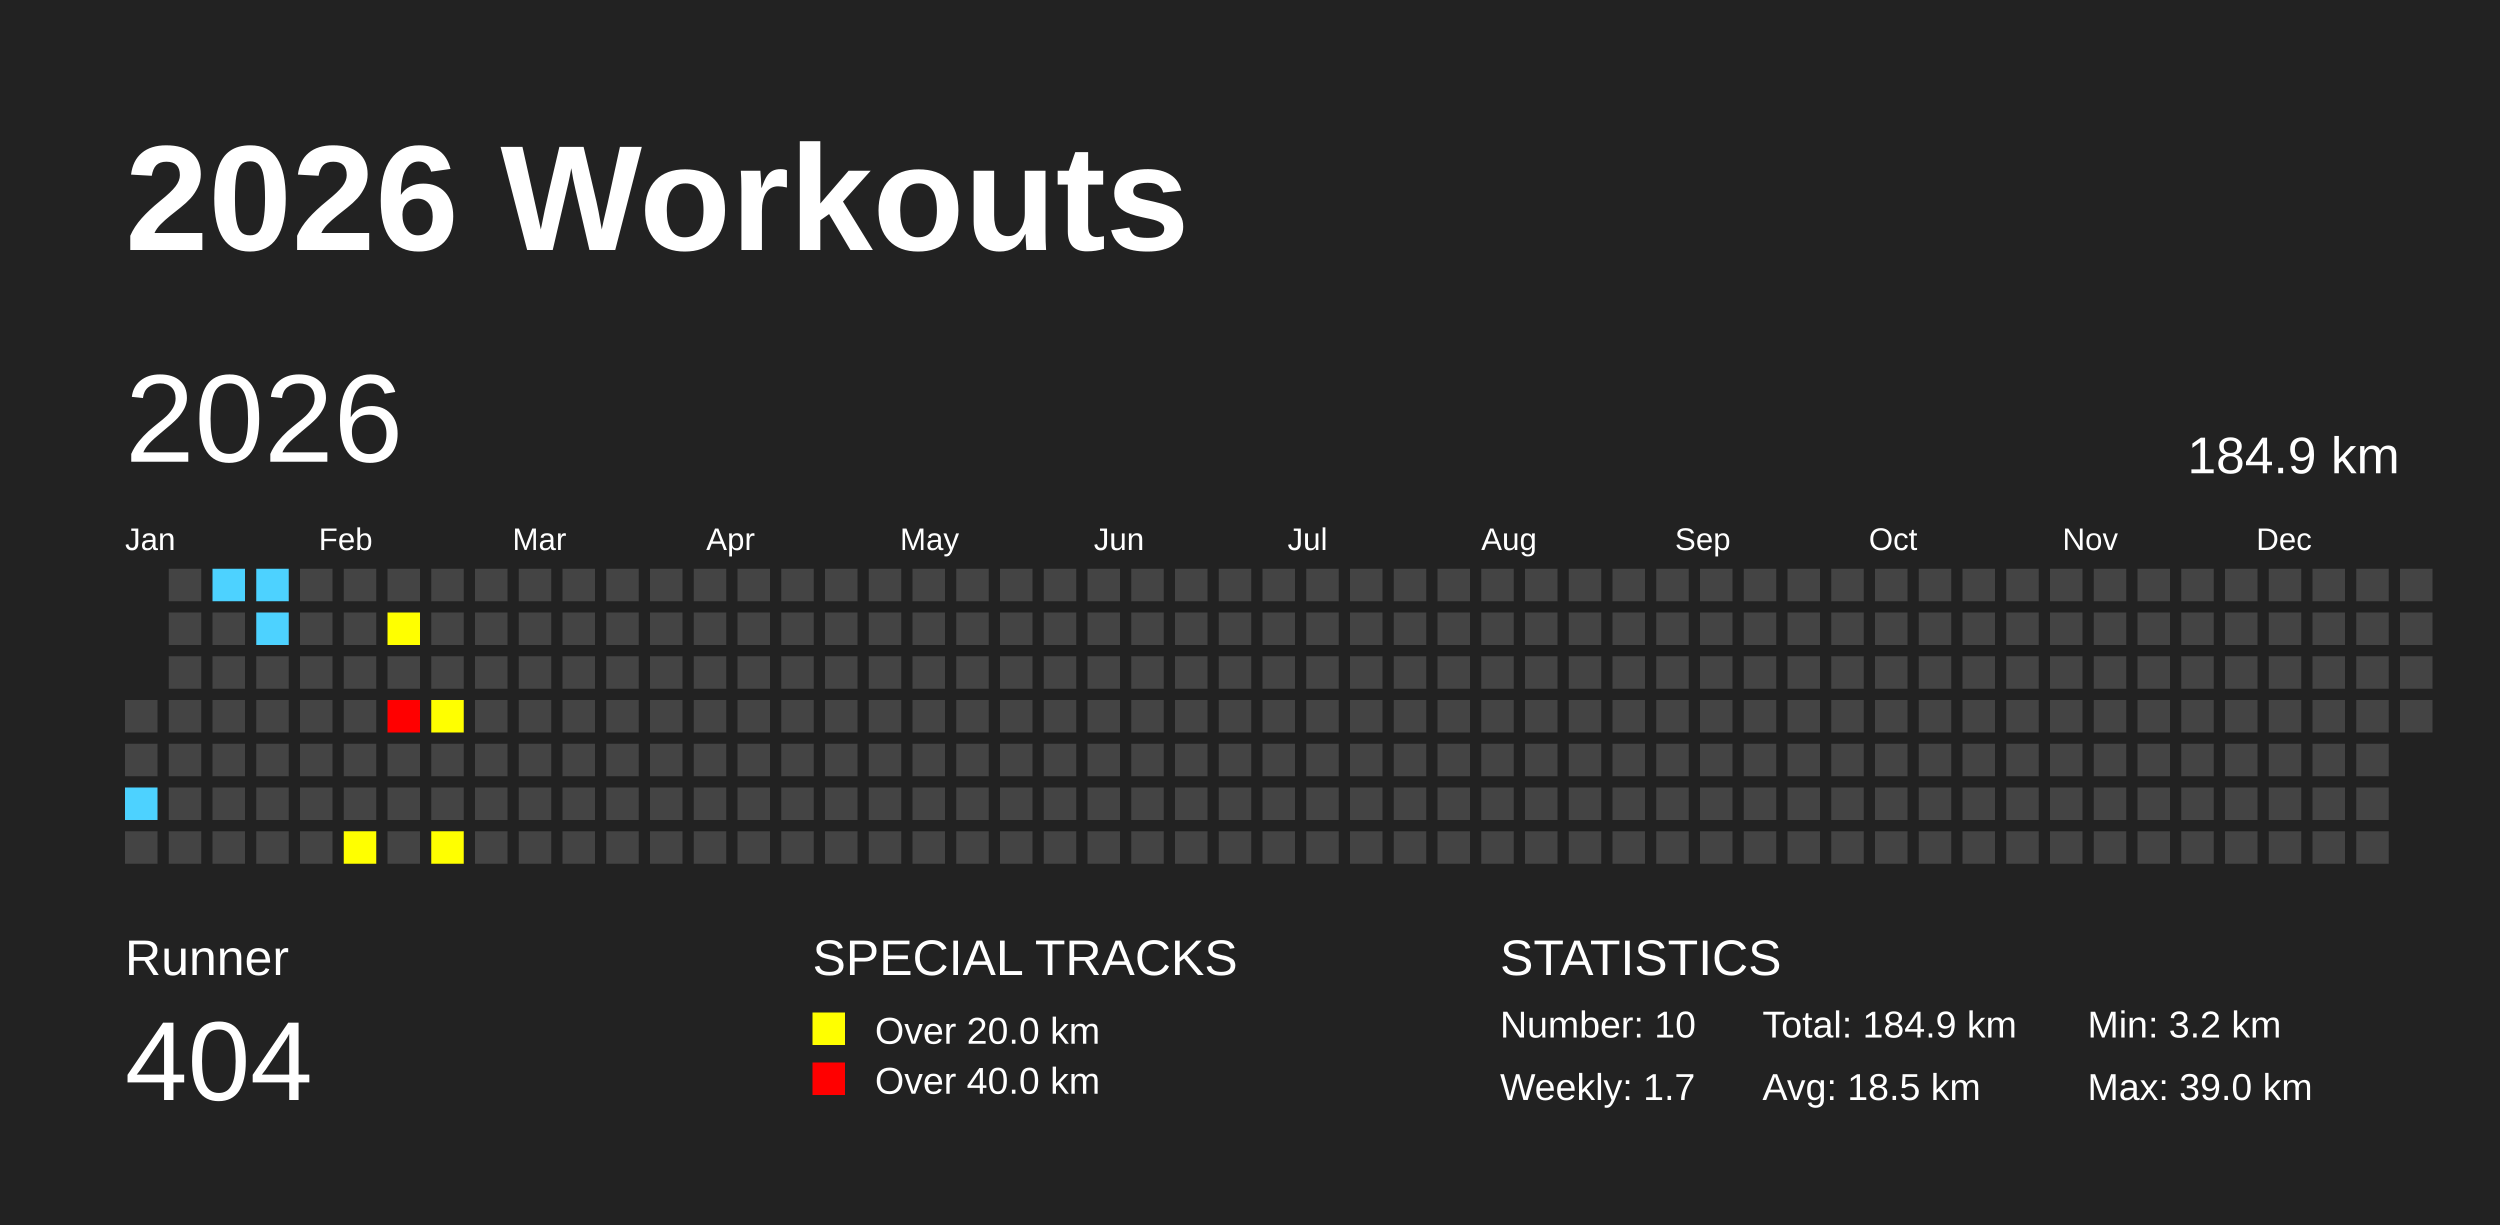
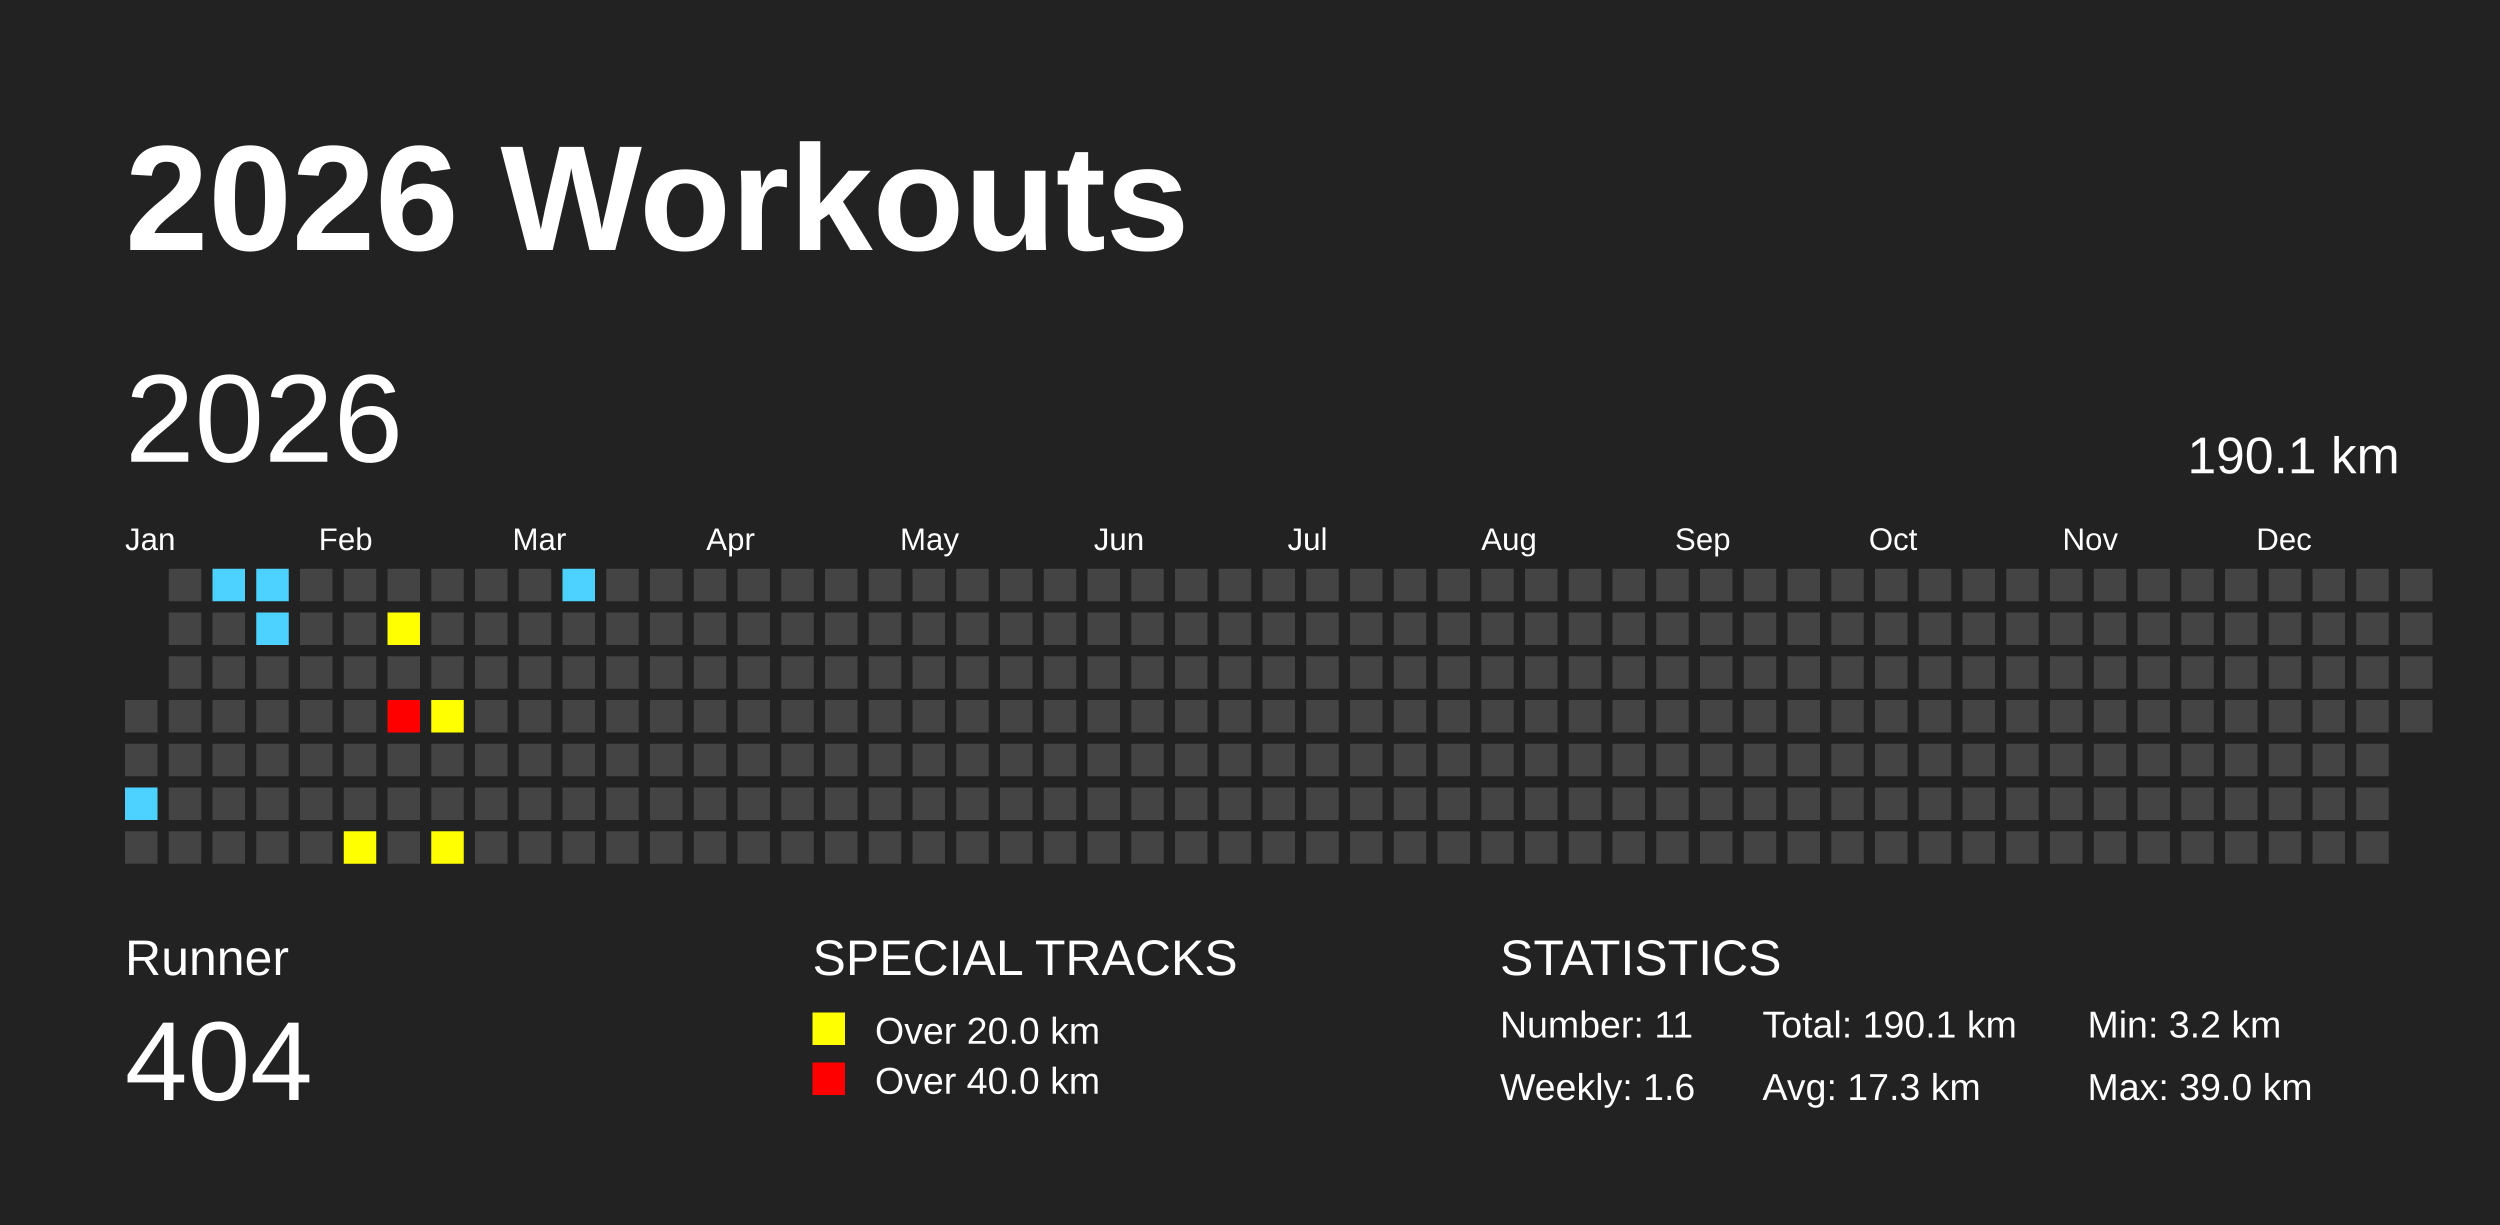
<svg xmlns="http://www.w3.org/2000/svg" baseProfile="full" height="98mm" version="1.1" viewBox="0,0,200,98" width="200mm">
  <defs />
  <rect fill="#222222" height="98" width="200" x="0" y="0" />
  <text fill="#FFFFFF" style="font-size:12px; font-family:Arial; font-weight:bold;" x="10" y="20">2026 Workouts</text>
  <text fill="#FFFFFF" style="font-size:4px; font-family:Arial" x="10" y="78">Runner</text>
  <text fill="#FFFFFF" style="font-size:9px; font-family:Arial" x="10" y="88">404</text>
  <text fill="#FFFFFF" style="font-size:4px; font-family:Arial" x="65" y="78">SPECIAL TRACKS</text>
  <rect fill="yellow" height="2.6" width="2.6" x="65" y="81" />
  <text fill="#FFFFFF" style="font-size:3px; font-family:Arial" x="70" y="83.5">Over 20.0 km</text>
  <rect fill="red" height="2.6" width="2.6" x="65" y="85" />
  <text fill="#FFFFFF" style="font-size:3px; font-family:Arial" x="70" y="87.5">Over 40.0 km</text>
  <text fill="#FFFFFF" style="font-size:4px; font-family:Arial" x="120" y="78">STATISTICS</text>
-   <text fill="#FFFFFF" style="font-size:3px; font-family:Arial" x="120" y="83">Number: 10</text>
-   <text fill="#FFFFFF" style="font-size:3px; font-family:Arial" x="120" y="88">Weekly: 1.7</text>
-   <text fill="#FFFFFF" style="font-size:3px; font-family:Arial" x="141" y="83">Total: 184.9 km</text>
-   <text fill="#FFFFFF" style="font-size:3px; font-family:Arial" x="141" y="88">Avg: 18.5 km</text>
+   <text fill="#FFFFFF" style="font-size:3px; font-family:Arial" x="120" y="83">Number: 11</text>
+   <text fill="#FFFFFF" style="font-size:3px; font-family:Arial" x="120" y="88">Weekly: 1.6</text>
+   <text fill="#FFFFFF" style="font-size:3px; font-family:Arial" x="141" y="83">Total: 190.1 km</text>
+   <text fill="#FFFFFF" style="font-size:3px; font-family:Arial" x="141" y="88">Avg: 17.3 km</text>
  <text fill="#FFFFFF" style="font-size:3px; font-family:Arial" x="167" y="83">Min: 3.2 km</text>
  <text fill="#FFFFFF" style="font-size:3px; font-family:Arial" x="167" y="88">Max: 39.0 km</text>
  <text dominant-baseline="hanging" fill="#FFFFFF" style="font-size:10.0px; font-family:Arial;" x="10" y="30">2026</text>
-   <text dominant-baseline="hanging" fill="#FFFFFF" style="font-size:4.125px; font-family:Arial;" x="175" y="35">184.9 km</text>
+   <text dominant-baseline="hanging" fill="#FFFFFF" style="font-size:4.125px; font-family:Arial;" x="175" y="35">190.1 km</text>
  <text fill="#FFFFFF" style="font-size:2.5px; font-family:Arial" x="10.0" y="44">Jan</text>
  <text fill="#FFFFFF" style="font-size:2.5px; font-family:Arial" x="25.5" y="44">Feb</text>
  <text fill="#FFFFFF" style="font-size:2.5px; font-family:Arial" x="41.0" y="44">Mar</text>
  <text fill="#FFFFFF" style="font-size:2.5px; font-family:Arial" x="56.5" y="44">Apr</text>
  <text fill="#FFFFFF" style="font-size:2.5px; font-family:Arial" x="72.0" y="44">May</text>
  <text fill="#FFFFFF" style="font-size:2.5px; font-family:Arial" x="87.5" y="44">Jun</text>
  <text fill="#FFFFFF" style="font-size:2.5px; font-family:Arial" x="103.0" y="44">Jul</text>
  <text fill="#FFFFFF" style="font-size:2.5px; font-family:Arial" x="118.5" y="44">Aug</text>
  <text fill="#FFFFFF" style="font-size:2.5px; font-family:Arial" x="134.0" y="44">Sep</text>
  <text fill="#FFFFFF" style="font-size:2.5px; font-family:Arial" x="149.5" y="44">Oct</text>
  <text fill="#FFFFFF" style="font-size:2.5px; font-family:Arial" x="165.0" y="44">Nov</text>
  <text fill="#FFFFFF" style="font-size:2.5px; font-family:Arial" x="180.5" y="44">Dec</text>
  <rect fill="#444444" height="2.6" width="2.6" x="10.0" y="56.0" />
  <rect fill="#444444" height="2.6" width="2.6" x="10.0" y="59.5" />
  <rect fill="#4DD2FF" height="2.6" width="2.6" x="10.0" y="63.0" />
  <rect fill="#444444" height="2.6" width="2.6" x="10.0" y="66.5" />
  <rect fill="#444444" height="2.6" width="2.6" x="13.5" y="45.5" />
  <rect fill="#444444" height="2.6" width="2.6" x="13.5" y="49.0" />
  <rect fill="#444444" height="2.6" width="2.6" x="13.5" y="52.5" />
  <rect fill="#444444" height="2.6" width="2.6" x="13.5" y="56.0" />
  <rect fill="#444444" height="2.6" width="2.6" x="13.5" y="59.5" />
  <rect fill="#444444" height="2.6" width="2.6" x="13.5" y="63.0" />
  <rect fill="#444444" height="2.6" width="2.6" x="13.5" y="66.5" />
  <rect fill="#4DD2FF" height="2.6" width="2.6" x="17.0" y="45.5" />
  <rect fill="#444444" height="2.6" width="2.6" x="17.0" y="49.0" />
  <rect fill="#444444" height="2.6" width="2.6" x="17.0" y="52.5" />
  <rect fill="#444444" height="2.6" width="2.6" x="17.0" y="56.0" />
  <rect fill="#444444" height="2.6" width="2.6" x="17.0" y="59.5" />
  <rect fill="#444444" height="2.6" width="2.6" x="17.0" y="63.0" />
  <rect fill="#444444" height="2.6" width="2.6" x="17.0" y="66.5" />
  <rect fill="#4DD2FF" height="2.6" width="2.6" x="20.5" y="45.5" />
  <rect fill="#4DD2FF" height="2.6" width="2.6" x="20.5" y="49.0" />
  <rect fill="#444444" height="2.6" width="2.6" x="20.5" y="52.5" />
  <rect fill="#444444" height="2.6" width="2.6" x="20.5" y="56.0" />
  <rect fill="#444444" height="2.6" width="2.6" x="20.5" y="59.5" />
  <rect fill="#444444" height="2.6" width="2.6" x="20.5" y="63.0" />
  <rect fill="#444444" height="2.6" width="2.6" x="20.5" y="66.5" />
  <rect fill="#444444" height="2.6" width="2.6" x="24.0" y="45.5" />
  <rect fill="#444444" height="2.6" width="2.6" x="24.0" y="49.0" />
  <rect fill="#444444" height="2.6" width="2.6" x="24.0" y="52.5" />
  <rect fill="#444444" height="2.6" width="2.6" x="24.0" y="56.0" />
  <rect fill="#444444" height="2.6" width="2.6" x="24.0" y="59.5" />
  <rect fill="#444444" height="2.6" width="2.6" x="24.0" y="63.0" />
  <rect fill="#444444" height="2.6" width="2.6" x="24.0" y="66.5" />
  <rect fill="#444444" height="2.6" width="2.6" x="27.5" y="45.5" />
  <rect fill="#444444" height="2.6" width="2.6" x="27.5" y="49.0" />
  <rect fill="#444444" height="2.6" width="2.6" x="27.5" y="52.5" />
  <rect fill="#444444" height="2.6" width="2.6" x="27.5" y="56.0" />
  <rect fill="#444444" height="2.6" width="2.6" x="27.5" y="59.5" />
  <rect fill="#444444" height="2.6" width="2.6" x="27.5" y="63.0" />
  <rect fill="yellow" height="2.6" width="2.6" x="27.5" y="66.5" />
  <rect fill="#444444" height="2.6" width="2.6" x="31.0" y="45.5" />
  <rect fill="yellow" height="2.6" width="2.6" x="31.0" y="49.0" />
  <rect fill="#444444" height="2.6" width="2.6" x="31.0" y="52.5" />
  <rect fill="red" height="2.6" width="2.6" x="31.0" y="56.0" />
  <rect fill="#444444" height="2.6" width="2.6" x="31.0" y="59.5" />
  <rect fill="#444444" height="2.6" width="2.6" x="31.0" y="63.0" />
  <rect fill="#444444" height="2.6" width="2.6" x="31.0" y="66.5" />
  <rect fill="#444444" height="2.6" width="2.6" x="34.5" y="45.5" />
  <rect fill="#444444" height="2.6" width="2.6" x="34.5" y="49.0" />
  <rect fill="#444444" height="2.6" width="2.6" x="34.5" y="52.5" />
  <rect fill="yellow" height="2.6" width="2.6" x="34.5" y="56.0" />
  <rect fill="#444444" height="2.6" width="2.6" x="34.5" y="59.5" />
  <rect fill="#444444" height="2.6" width="2.6" x="34.5" y="63.0" />
  <rect fill="yellow" height="2.6" width="2.6" x="34.5" y="66.5" />
  <rect fill="#444444" height="2.6" width="2.6" x="38.0" y="45.5" />
  <rect fill="#444444" height="2.6" width="2.6" x="38.0" y="49.0" />
  <rect fill="#444444" height="2.6" width="2.6" x="38.0" y="52.5" />
  <rect fill="#444444" height="2.6" width="2.6" x="38.0" y="56.0" />
  <rect fill="#444444" height="2.6" width="2.6" x="38.0" y="59.5" />
  <rect fill="#444444" height="2.6" width="2.6" x="38.0" y="63.0" />
  <rect fill="#444444" height="2.6" width="2.6" x="38.0" y="66.5" />
  <rect fill="#444444" height="2.6" width="2.6" x="41.5" y="45.5" />
  <rect fill="#444444" height="2.6" width="2.6" x="41.5" y="49.0" />
  <rect fill="#444444" height="2.6" width="2.6" x="41.5" y="52.5" />
  <rect fill="#444444" height="2.6" width="2.6" x="41.5" y="56.0" />
  <rect fill="#444444" height="2.6" width="2.6" x="41.5" y="59.5" />
  <rect fill="#444444" height="2.6" width="2.6" x="41.5" y="63.0" />
  <rect fill="#444444" height="2.6" width="2.6" x="41.5" y="66.5" />
-   <rect fill="#444444" height="2.6" width="2.6" x="45.0" y="45.5" />
+   <rect fill="#4DD2FF" height="2.6" width="2.6" x="45.0" y="45.5" />
  <rect fill="#444444" height="2.6" width="2.6" x="45.0" y="49.0" />
  <rect fill="#444444" height="2.6" width="2.6" x="45.0" y="52.5" />
  <rect fill="#444444" height="2.6" width="2.6" x="45.0" y="56.0" />
  <rect fill="#444444" height="2.6" width="2.6" x="45.0" y="59.5" />
  <rect fill="#444444" height="2.6" width="2.6" x="45.0" y="63.0" />
  <rect fill="#444444" height="2.6" width="2.6" x="45.0" y="66.5" />
  <rect fill="#444444" height="2.6" width="2.6" x="48.5" y="45.5" />
  <rect fill="#444444" height="2.6" width="2.6" x="48.5" y="49.0" />
  <rect fill="#444444" height="2.6" width="2.6" x="48.5" y="52.5" />
  <rect fill="#444444" height="2.6" width="2.6" x="48.5" y="56.0" />
  <rect fill="#444444" height="2.6" width="2.6" x="48.5" y="59.5" />
  <rect fill="#444444" height="2.6" width="2.6" x="48.5" y="63.0" />
  <rect fill="#444444" height="2.6" width="2.6" x="48.5" y="66.5" />
  <rect fill="#444444" height="2.6" width="2.6" x="52.0" y="45.5" />
  <rect fill="#444444" height="2.6" width="2.6" x="52.0" y="49.0" />
  <rect fill="#444444" height="2.6" width="2.6" x="52.0" y="52.5" />
  <rect fill="#444444" height="2.6" width="2.6" x="52.0" y="56.0" />
  <rect fill="#444444" height="2.6" width="2.6" x="52.0" y="59.5" />
  <rect fill="#444444" height="2.6" width="2.6" x="52.0" y="63.0" />
  <rect fill="#444444" height="2.6" width="2.6" x="52.0" y="66.5" />
  <rect fill="#444444" height="2.6" width="2.6" x="55.5" y="45.5" />
  <rect fill="#444444" height="2.6" width="2.6" x="55.5" y="49.0" />
  <rect fill="#444444" height="2.6" width="2.6" x="55.5" y="52.5" />
  <rect fill="#444444" height="2.6" width="2.6" x="55.5" y="56.0" />
  <rect fill="#444444" height="2.6" width="2.6" x="55.5" y="59.5" />
  <rect fill="#444444" height="2.6" width="2.6" x="55.5" y="63.0" />
  <rect fill="#444444" height="2.6" width="2.6" x="55.5" y="66.5" />
  <rect fill="#444444" height="2.6" width="2.6" x="59.0" y="45.5" />
  <rect fill="#444444" height="2.6" width="2.6" x="59.0" y="49.0" />
  <rect fill="#444444" height="2.6" width="2.6" x="59.0" y="52.5" />
  <rect fill="#444444" height="2.6" width="2.6" x="59.0" y="56.0" />
  <rect fill="#444444" height="2.6" width="2.6" x="59.0" y="59.5" />
  <rect fill="#444444" height="2.6" width="2.6" x="59.0" y="63.0" />
  <rect fill="#444444" height="2.6" width="2.6" x="59.0" y="66.5" />
  <rect fill="#444444" height="2.6" width="2.6" x="62.5" y="45.5" />
  <rect fill="#444444" height="2.6" width="2.6" x="62.5" y="49.0" />
  <rect fill="#444444" height="2.6" width="2.6" x="62.5" y="52.5" />
  <rect fill="#444444" height="2.6" width="2.6" x="62.5" y="56.0" />
  <rect fill="#444444" height="2.6" width="2.6" x="62.5" y="59.5" />
  <rect fill="#444444" height="2.6" width="2.6" x="62.5" y="63.0" />
  <rect fill="#444444" height="2.6" width="2.6" x="62.5" y="66.5" />
  <rect fill="#444444" height="2.6" width="2.6" x="66.0" y="45.5" />
  <rect fill="#444444" height="2.6" width="2.6" x="66.0" y="49.0" />
  <rect fill="#444444" height="2.6" width="2.6" x="66.0" y="52.5" />
  <rect fill="#444444" height="2.6" width="2.6" x="66.0" y="56.0" />
  <rect fill="#444444" height="2.6" width="2.6" x="66.0" y="59.5" />
  <rect fill="#444444" height="2.6" width="2.6" x="66.0" y="63.0" />
  <rect fill="#444444" height="2.6" width="2.6" x="66.0" y="66.5" />
  <rect fill="#444444" height="2.6" width="2.6" x="69.5" y="45.5" />
  <rect fill="#444444" height="2.6" width="2.6" x="69.5" y="49.0" />
  <rect fill="#444444" height="2.6" width="2.6" x="69.5" y="52.5" />
  <rect fill="#444444" height="2.6" width="2.6" x="69.5" y="56.0" />
  <rect fill="#444444" height="2.6" width="2.6" x="69.5" y="59.5" />
  <rect fill="#444444" height="2.6" width="2.6" x="69.5" y="63.0" />
  <rect fill="#444444" height="2.6" width="2.6" x="69.5" y="66.5" />
  <rect fill="#444444" height="2.6" width="2.6" x="73.0" y="45.5" />
  <rect fill="#444444" height="2.6" width="2.6" x="73.0" y="49.0" />
  <rect fill="#444444" height="2.6" width="2.6" x="73.0" y="52.5" />
  <rect fill="#444444" height="2.6" width="2.6" x="73.0" y="56.0" />
  <rect fill="#444444" height="2.6" width="2.6" x="73.0" y="59.5" />
  <rect fill="#444444" height="2.6" width="2.6" x="73.0" y="63.0" />
  <rect fill="#444444" height="2.6" width="2.6" x="73.0" y="66.5" />
  <rect fill="#444444" height="2.6" width="2.6" x="76.5" y="45.5" />
  <rect fill="#444444" height="2.6" width="2.6" x="76.5" y="49.0" />
  <rect fill="#444444" height="2.6" width="2.6" x="76.5" y="52.5" />
  <rect fill="#444444" height="2.6" width="2.6" x="76.5" y="56.0" />
  <rect fill="#444444" height="2.6" width="2.6" x="76.5" y="59.5" />
  <rect fill="#444444" height="2.6" width="2.6" x="76.5" y="63.0" />
  <rect fill="#444444" height="2.6" width="2.6" x="76.5" y="66.5" />
  <rect fill="#444444" height="2.6" width="2.6" x="80.0" y="45.5" />
  <rect fill="#444444" height="2.6" width="2.6" x="80.0" y="49.0" />
  <rect fill="#444444" height="2.6" width="2.6" x="80.0" y="52.5" />
  <rect fill="#444444" height="2.6" width="2.6" x="80.0" y="56.0" />
  <rect fill="#444444" height="2.6" width="2.6" x="80.0" y="59.5" />
  <rect fill="#444444" height="2.6" width="2.6" x="80.0" y="63.0" />
  <rect fill="#444444" height="2.6" width="2.6" x="80.0" y="66.5" />
  <rect fill="#444444" height="2.6" width="2.6" x="83.5" y="45.5" />
  <rect fill="#444444" height="2.6" width="2.6" x="83.5" y="49.0" />
  <rect fill="#444444" height="2.6" width="2.6" x="83.5" y="52.5" />
  <rect fill="#444444" height="2.6" width="2.6" x="83.5" y="56.0" />
  <rect fill="#444444" height="2.6" width="2.6" x="83.5" y="59.5" />
  <rect fill="#444444" height="2.6" width="2.6" x="83.5" y="63.0" />
  <rect fill="#444444" height="2.6" width="2.6" x="83.5" y="66.5" />
  <rect fill="#444444" height="2.6" width="2.6" x="87.0" y="45.5" />
  <rect fill="#444444" height="2.6" width="2.6" x="87.0" y="49.0" />
  <rect fill="#444444" height="2.6" width="2.6" x="87.0" y="52.5" />
  <rect fill="#444444" height="2.6" width="2.6" x="87.0" y="56.0" />
  <rect fill="#444444" height="2.6" width="2.6" x="87.0" y="59.5" />
  <rect fill="#444444" height="2.6" width="2.6" x="87.0" y="63.0" />
  <rect fill="#444444" height="2.6" width="2.6" x="87.0" y="66.5" />
  <rect fill="#444444" height="2.6" width="2.6" x="90.5" y="45.5" />
  <rect fill="#444444" height="2.6" width="2.6" x="90.5" y="49.0" />
  <rect fill="#444444" height="2.6" width="2.6" x="90.5" y="52.5" />
  <rect fill="#444444" height="2.6" width="2.6" x="90.5" y="56.0" />
  <rect fill="#444444" height="2.6" width="2.6" x="90.5" y="59.5" />
  <rect fill="#444444" height="2.6" width="2.6" x="90.5" y="63.0" />
  <rect fill="#444444" height="2.6" width="2.6" x="90.5" y="66.5" />
  <rect fill="#444444" height="2.6" width="2.6" x="94.0" y="45.5" />
  <rect fill="#444444" height="2.6" width="2.6" x="94.0" y="49.0" />
  <rect fill="#444444" height="2.6" width="2.6" x="94.0" y="52.5" />
  <rect fill="#444444" height="2.6" width="2.6" x="94.0" y="56.0" />
  <rect fill="#444444" height="2.6" width="2.6" x="94.0" y="59.5" />
  <rect fill="#444444" height="2.6" width="2.6" x="94.0" y="63.0" />
  <rect fill="#444444" height="2.6" width="2.6" x="94.0" y="66.5" />
  <rect fill="#444444" height="2.6" width="2.6" x="97.5" y="45.5" />
  <rect fill="#444444" height="2.6" width="2.6" x="97.5" y="49.0" />
  <rect fill="#444444" height="2.6" width="2.6" x="97.5" y="52.5" />
  <rect fill="#444444" height="2.6" width="2.6" x="97.5" y="56.0" />
  <rect fill="#444444" height="2.6" width="2.6" x="97.5" y="59.5" />
  <rect fill="#444444" height="2.6" width="2.6" x="97.5" y="63.0" />
  <rect fill="#444444" height="2.6" width="2.6" x="97.5" y="66.5" />
  <rect fill="#444444" height="2.6" width="2.6" x="101.0" y="45.5" />
  <rect fill="#444444" height="2.6" width="2.6" x="101.0" y="49.0" />
  <rect fill="#444444" height="2.6" width="2.6" x="101.0" y="52.5" />
  <rect fill="#444444" height="2.6" width="2.6" x="101.0" y="56.0" />
  <rect fill="#444444" height="2.6" width="2.6" x="101.0" y="59.5" />
  <rect fill="#444444" height="2.6" width="2.6" x="101.0" y="63.0" />
  <rect fill="#444444" height="2.6" width="2.6" x="101.0" y="66.5" />
  <rect fill="#444444" height="2.6" width="2.6" x="104.5" y="45.5" />
  <rect fill="#444444" height="2.6" width="2.6" x="104.5" y="49.0" />
  <rect fill="#444444" height="2.6" width="2.6" x="104.5" y="52.5" />
  <rect fill="#444444" height="2.6" width="2.6" x="104.5" y="56.0" />
  <rect fill="#444444" height="2.6" width="2.6" x="104.5" y="59.5" />
  <rect fill="#444444" height="2.6" width="2.6" x="104.5" y="63.0" />
  <rect fill="#444444" height="2.6" width="2.6" x="104.5" y="66.5" />
  <rect fill="#444444" height="2.6" width="2.6" x="108.0" y="45.5" />
  <rect fill="#444444" height="2.6" width="2.6" x="108.0" y="49.0" />
  <rect fill="#444444" height="2.6" width="2.6" x="108.0" y="52.5" />
  <rect fill="#444444" height="2.6" width="2.6" x="108.0" y="56.0" />
  <rect fill="#444444" height="2.6" width="2.6" x="108.0" y="59.5" />
  <rect fill="#444444" height="2.6" width="2.6" x="108.0" y="63.0" />
  <rect fill="#444444" height="2.6" width="2.6" x="108.0" y="66.5" />
  <rect fill="#444444" height="2.6" width="2.6" x="111.5" y="45.5" />
  <rect fill="#444444" height="2.6" width="2.6" x="111.5" y="49.0" />
  <rect fill="#444444" height="2.6" width="2.6" x="111.5" y="52.5" />
  <rect fill="#444444" height="2.6" width="2.6" x="111.5" y="56.0" />
  <rect fill="#444444" height="2.6" width="2.6" x="111.5" y="59.5" />
  <rect fill="#444444" height="2.6" width="2.6" x="111.5" y="63.0" />
  <rect fill="#444444" height="2.6" width="2.6" x="111.5" y="66.5" />
  <rect fill="#444444" height="2.6" width="2.6" x="115.0" y="45.5" />
  <rect fill="#444444" height="2.6" width="2.6" x="115.0" y="49.0" />
  <rect fill="#444444" height="2.6" width="2.6" x="115.0" y="52.5" />
  <rect fill="#444444" height="2.6" width="2.6" x="115.0" y="56.0" />
  <rect fill="#444444" height="2.6" width="2.6" x="115.0" y="59.5" />
  <rect fill="#444444" height="2.6" width="2.6" x="115.0" y="63.0" />
  <rect fill="#444444" height="2.6" width="2.6" x="115.0" y="66.5" />
  <rect fill="#444444" height="2.6" width="2.6" x="118.5" y="45.5" />
  <rect fill="#444444" height="2.6" width="2.6" x="118.5" y="49.0" />
  <rect fill="#444444" height="2.6" width="2.6" x="118.5" y="52.5" />
  <rect fill="#444444" height="2.6" width="2.6" x="118.5" y="56.0" />
  <rect fill="#444444" height="2.6" width="2.6" x="118.5" y="59.5" />
  <rect fill="#444444" height="2.6" width="2.6" x="118.5" y="63.0" />
  <rect fill="#444444" height="2.6" width="2.6" x="118.5" y="66.5" />
  <rect fill="#444444" height="2.6" width="2.6" x="122.0" y="45.5" />
  <rect fill="#444444" height="2.6" width="2.6" x="122.0" y="49.0" />
  <rect fill="#444444" height="2.6" width="2.6" x="122.0" y="52.5" />
  <rect fill="#444444" height="2.6" width="2.6" x="122.0" y="56.0" />
  <rect fill="#444444" height="2.6" width="2.6" x="122.0" y="59.5" />
  <rect fill="#444444" height="2.6" width="2.6" x="122.0" y="63.0" />
  <rect fill="#444444" height="2.6" width="2.6" x="122.0" y="66.5" />
  <rect fill="#444444" height="2.6" width="2.6" x="125.5" y="45.5" />
  <rect fill="#444444" height="2.6" width="2.6" x="125.5" y="49.0" />
  <rect fill="#444444" height="2.6" width="2.6" x="125.5" y="52.5" />
  <rect fill="#444444" height="2.6" width="2.6" x="125.5" y="56.0" />
  <rect fill="#444444" height="2.6" width="2.6" x="125.5" y="59.5" />
  <rect fill="#444444" height="2.6" width="2.6" x="125.5" y="63.0" />
  <rect fill="#444444" height="2.6" width="2.6" x="125.5" y="66.5" />
  <rect fill="#444444" height="2.6" width="2.6" x="129.0" y="45.5" />
  <rect fill="#444444" height="2.6" width="2.6" x="129.0" y="49.0" />
  <rect fill="#444444" height="2.6" width="2.6" x="129.0" y="52.5" />
  <rect fill="#444444" height="2.6" width="2.6" x="129.0" y="56.0" />
  <rect fill="#444444" height="2.6" width="2.6" x="129.0" y="59.5" />
  <rect fill="#444444" height="2.6" width="2.6" x="129.0" y="63.0" />
  <rect fill="#444444" height="2.6" width="2.6" x="129.0" y="66.5" />
  <rect fill="#444444" height="2.6" width="2.6" x="132.5" y="45.5" />
  <rect fill="#444444" height="2.6" width="2.6" x="132.5" y="49.0" />
  <rect fill="#444444" height="2.6" width="2.6" x="132.5" y="52.5" />
  <rect fill="#444444" height="2.6" width="2.6" x="132.5" y="56.0" />
  <rect fill="#444444" height="2.6" width="2.6" x="132.5" y="59.5" />
  <rect fill="#444444" height="2.6" width="2.6" x="132.5" y="63.0" />
  <rect fill="#444444" height="2.6" width="2.6" x="132.5" y="66.5" />
  <rect fill="#444444" height="2.6" width="2.6" x="136.0" y="45.5" />
  <rect fill="#444444" height="2.6" width="2.6" x="136.0" y="49.0" />
  <rect fill="#444444" height="2.6" width="2.6" x="136.0" y="52.5" />
  <rect fill="#444444" height="2.6" width="2.6" x="136.0" y="56.0" />
  <rect fill="#444444" height="2.6" width="2.6" x="136.0" y="59.5" />
  <rect fill="#444444" height="2.6" width="2.6" x="136.0" y="63.0" />
  <rect fill="#444444" height="2.6" width="2.6" x="136.0" y="66.5" />
  <rect fill="#444444" height="2.6" width="2.6" x="139.5" y="45.5" />
  <rect fill="#444444" height="2.6" width="2.6" x="139.5" y="49.0" />
  <rect fill="#444444" height="2.6" width="2.6" x="139.5" y="52.5" />
  <rect fill="#444444" height="2.6" width="2.6" x="139.5" y="56.0" />
  <rect fill="#444444" height="2.6" width="2.6" x="139.5" y="59.5" />
  <rect fill="#444444" height="2.6" width="2.6" x="139.5" y="63.0" />
  <rect fill="#444444" height="2.6" width="2.6" x="139.5" y="66.5" />
  <rect fill="#444444" height="2.6" width="2.6" x="143.0" y="45.5" />
  <rect fill="#444444" height="2.6" width="2.6" x="143.0" y="49.0" />
  <rect fill="#444444" height="2.6" width="2.6" x="143.0" y="52.5" />
  <rect fill="#444444" height="2.6" width="2.6" x="143.0" y="56.0" />
  <rect fill="#444444" height="2.6" width="2.6" x="143.0" y="59.5" />
  <rect fill="#444444" height="2.6" width="2.6" x="143.0" y="63.0" />
  <rect fill="#444444" height="2.6" width="2.6" x="143.0" y="66.5" />
  <rect fill="#444444" height="2.6" width="2.6" x="146.5" y="45.5" />
  <rect fill="#444444" height="2.6" width="2.6" x="146.5" y="49.0" />
  <rect fill="#444444" height="2.6" width="2.6" x="146.5" y="52.5" />
  <rect fill="#444444" height="2.6" width="2.6" x="146.5" y="56.0" />
  <rect fill="#444444" height="2.6" width="2.6" x="146.5" y="59.5" />
  <rect fill="#444444" height="2.6" width="2.6" x="146.5" y="63.0" />
  <rect fill="#444444" height="2.6" width="2.6" x="146.5" y="66.5" />
  <rect fill="#444444" height="2.6" width="2.6" x="150.0" y="45.5" />
  <rect fill="#444444" height="2.6" width="2.6" x="150.0" y="49.0" />
  <rect fill="#444444" height="2.6" width="2.6" x="150.0" y="52.5" />
  <rect fill="#444444" height="2.6" width="2.6" x="150.0" y="56.0" />
  <rect fill="#444444" height="2.6" width="2.6" x="150.0" y="59.5" />
  <rect fill="#444444" height="2.6" width="2.6" x="150.0" y="63.0" />
  <rect fill="#444444" height="2.6" width="2.6" x="150.0" y="66.5" />
  <rect fill="#444444" height="2.6" width="2.6" x="153.5" y="45.5" />
  <rect fill="#444444" height="2.6" width="2.6" x="153.5" y="49.0" />
  <rect fill="#444444" height="2.6" width="2.6" x="153.5" y="52.5" />
  <rect fill="#444444" height="2.6" width="2.6" x="153.5" y="56.0" />
  <rect fill="#444444" height="2.6" width="2.6" x="153.5" y="59.5" />
  <rect fill="#444444" height="2.6" width="2.6" x="153.5" y="63.0" />
  <rect fill="#444444" height="2.6" width="2.6" x="153.5" y="66.5" />
  <rect fill="#444444" height="2.6" width="2.6" x="157.0" y="45.5" />
  <rect fill="#444444" height="2.6" width="2.6" x="157.0" y="49.0" />
  <rect fill="#444444" height="2.6" width="2.6" x="157.0" y="52.5" />
  <rect fill="#444444" height="2.6" width="2.6" x="157.0" y="56.0" />
  <rect fill="#444444" height="2.6" width="2.6" x="157.0" y="59.5" />
  <rect fill="#444444" height="2.6" width="2.6" x="157.0" y="63.0" />
  <rect fill="#444444" height="2.6" width="2.6" x="157.0" y="66.5" />
  <rect fill="#444444" height="2.6" width="2.6" x="160.5" y="45.5" />
  <rect fill="#444444" height="2.6" width="2.6" x="160.5" y="49.0" />
  <rect fill="#444444" height="2.6" width="2.6" x="160.5" y="52.5" />
  <rect fill="#444444" height="2.6" width="2.6" x="160.5" y="56.0" />
  <rect fill="#444444" height="2.6" width="2.6" x="160.5" y="59.5" />
  <rect fill="#444444" height="2.6" width="2.6" x="160.5" y="63.0" />
  <rect fill="#444444" height="2.6" width="2.6" x="160.5" y="66.5" />
  <rect fill="#444444" height="2.6" width="2.6" x="164.0" y="45.5" />
  <rect fill="#444444" height="2.6" width="2.6" x="164.0" y="49.0" />
  <rect fill="#444444" height="2.6" width="2.6" x="164.0" y="52.5" />
  <rect fill="#444444" height="2.6" width="2.6" x="164.0" y="56.0" />
  <rect fill="#444444" height="2.6" width="2.6" x="164.0" y="59.5" />
  <rect fill="#444444" height="2.6" width="2.6" x="164.0" y="63.0" />
  <rect fill="#444444" height="2.6" width="2.6" x="164.0" y="66.5" />
  <rect fill="#444444" height="2.6" width="2.6" x="167.5" y="45.5" />
  <rect fill="#444444" height="2.6" width="2.6" x="167.5" y="49.0" />
  <rect fill="#444444" height="2.6" width="2.6" x="167.5" y="52.5" />
  <rect fill="#444444" height="2.6" width="2.6" x="167.5" y="56.0" />
  <rect fill="#444444" height="2.6" width="2.6" x="167.5" y="59.5" />
  <rect fill="#444444" height="2.6" width="2.6" x="167.5" y="63.0" />
  <rect fill="#444444" height="2.6" width="2.6" x="167.5" y="66.5" />
  <rect fill="#444444" height="2.6" width="2.6" x="171.0" y="45.5" />
  <rect fill="#444444" height="2.6" width="2.6" x="171.0" y="49.0" />
  <rect fill="#444444" height="2.6" width="2.6" x="171.0" y="52.5" />
  <rect fill="#444444" height="2.6" width="2.6" x="171.0" y="56.0" />
  <rect fill="#444444" height="2.6" width="2.6" x="171.0" y="59.5" />
  <rect fill="#444444" height="2.6" width="2.6" x="171.0" y="63.0" />
  <rect fill="#444444" height="2.6" width="2.6" x="171.0" y="66.5" />
  <rect fill="#444444" height="2.6" width="2.6" x="174.5" y="45.5" />
  <rect fill="#444444" height="2.6" width="2.6" x="174.5" y="49.0" />
  <rect fill="#444444" height="2.6" width="2.6" x="174.5" y="52.5" />
  <rect fill="#444444" height="2.6" width="2.6" x="174.5" y="56.0" />
  <rect fill="#444444" height="2.6" width="2.6" x="174.5" y="59.5" />
  <rect fill="#444444" height="2.6" width="2.6" x="174.5" y="63.0" />
  <rect fill="#444444" height="2.6" width="2.6" x="174.5" y="66.5" />
  <rect fill="#444444" height="2.6" width="2.6" x="178.0" y="45.5" />
  <rect fill="#444444" height="2.6" width="2.6" x="178.0" y="49.0" />
  <rect fill="#444444" height="2.6" width="2.6" x="178.0" y="52.5" />
  <rect fill="#444444" height="2.6" width="2.6" x="178.0" y="56.0" />
  <rect fill="#444444" height="2.6" width="2.6" x="178.0" y="59.5" />
  <rect fill="#444444" height="2.6" width="2.6" x="178.0" y="63.0" />
  <rect fill="#444444" height="2.6" width="2.6" x="178.0" y="66.5" />
  <rect fill="#444444" height="2.6" width="2.6" x="181.5" y="45.5" />
  <rect fill="#444444" height="2.6" width="2.6" x="181.5" y="49.0" />
  <rect fill="#444444" height="2.6" width="2.6" x="181.5" y="52.5" />
  <rect fill="#444444" height="2.6" width="2.6" x="181.5" y="56.0" />
  <rect fill="#444444" height="2.6" width="2.6" x="181.5" y="59.5" />
  <rect fill="#444444" height="2.6" width="2.6" x="181.5" y="63.0" />
  <rect fill="#444444" height="2.6" width="2.6" x="181.5" y="66.5" />
  <rect fill="#444444" height="2.6" width="2.6" x="185.0" y="45.5" />
  <rect fill="#444444" height="2.6" width="2.6" x="185.0" y="49.0" />
  <rect fill="#444444" height="2.6" width="2.6" x="185.0" y="52.5" />
  <rect fill="#444444" height="2.6" width="2.6" x="185.0" y="56.0" />
  <rect fill="#444444" height="2.6" width="2.6" x="185.0" y="59.5" />
  <rect fill="#444444" height="2.6" width="2.6" x="185.0" y="63.0" />
  <rect fill="#444444" height="2.6" width="2.6" x="185.0" y="66.5" />
  <rect fill="#444444" height="2.6" width="2.6" x="188.5" y="45.5" />
  <rect fill="#444444" height="2.6" width="2.6" x="188.5" y="49.0" />
  <rect fill="#444444" height="2.6" width="2.6" x="188.5" y="52.5" />
  <rect fill="#444444" height="2.6" width="2.6" x="188.5" y="56.0" />
  <rect fill="#444444" height="2.6" width="2.6" x="188.5" y="59.5" />
  <rect fill="#444444" height="2.6" width="2.6" x="188.5" y="63.0" />
  <rect fill="#444444" height="2.6" width="2.6" x="188.5" y="66.5" />
  <rect fill="#444444" height="2.6" width="2.6" x="192.0" y="45.5" />
  <rect fill="#444444" height="2.6" width="2.6" x="192.0" y="49.0" />
  <rect fill="#444444" height="2.6" width="2.6" x="192.0" y="52.5" />
  <rect fill="#444444" height="2.6" width="2.6" x="192.0" y="56.0" />
</svg>
